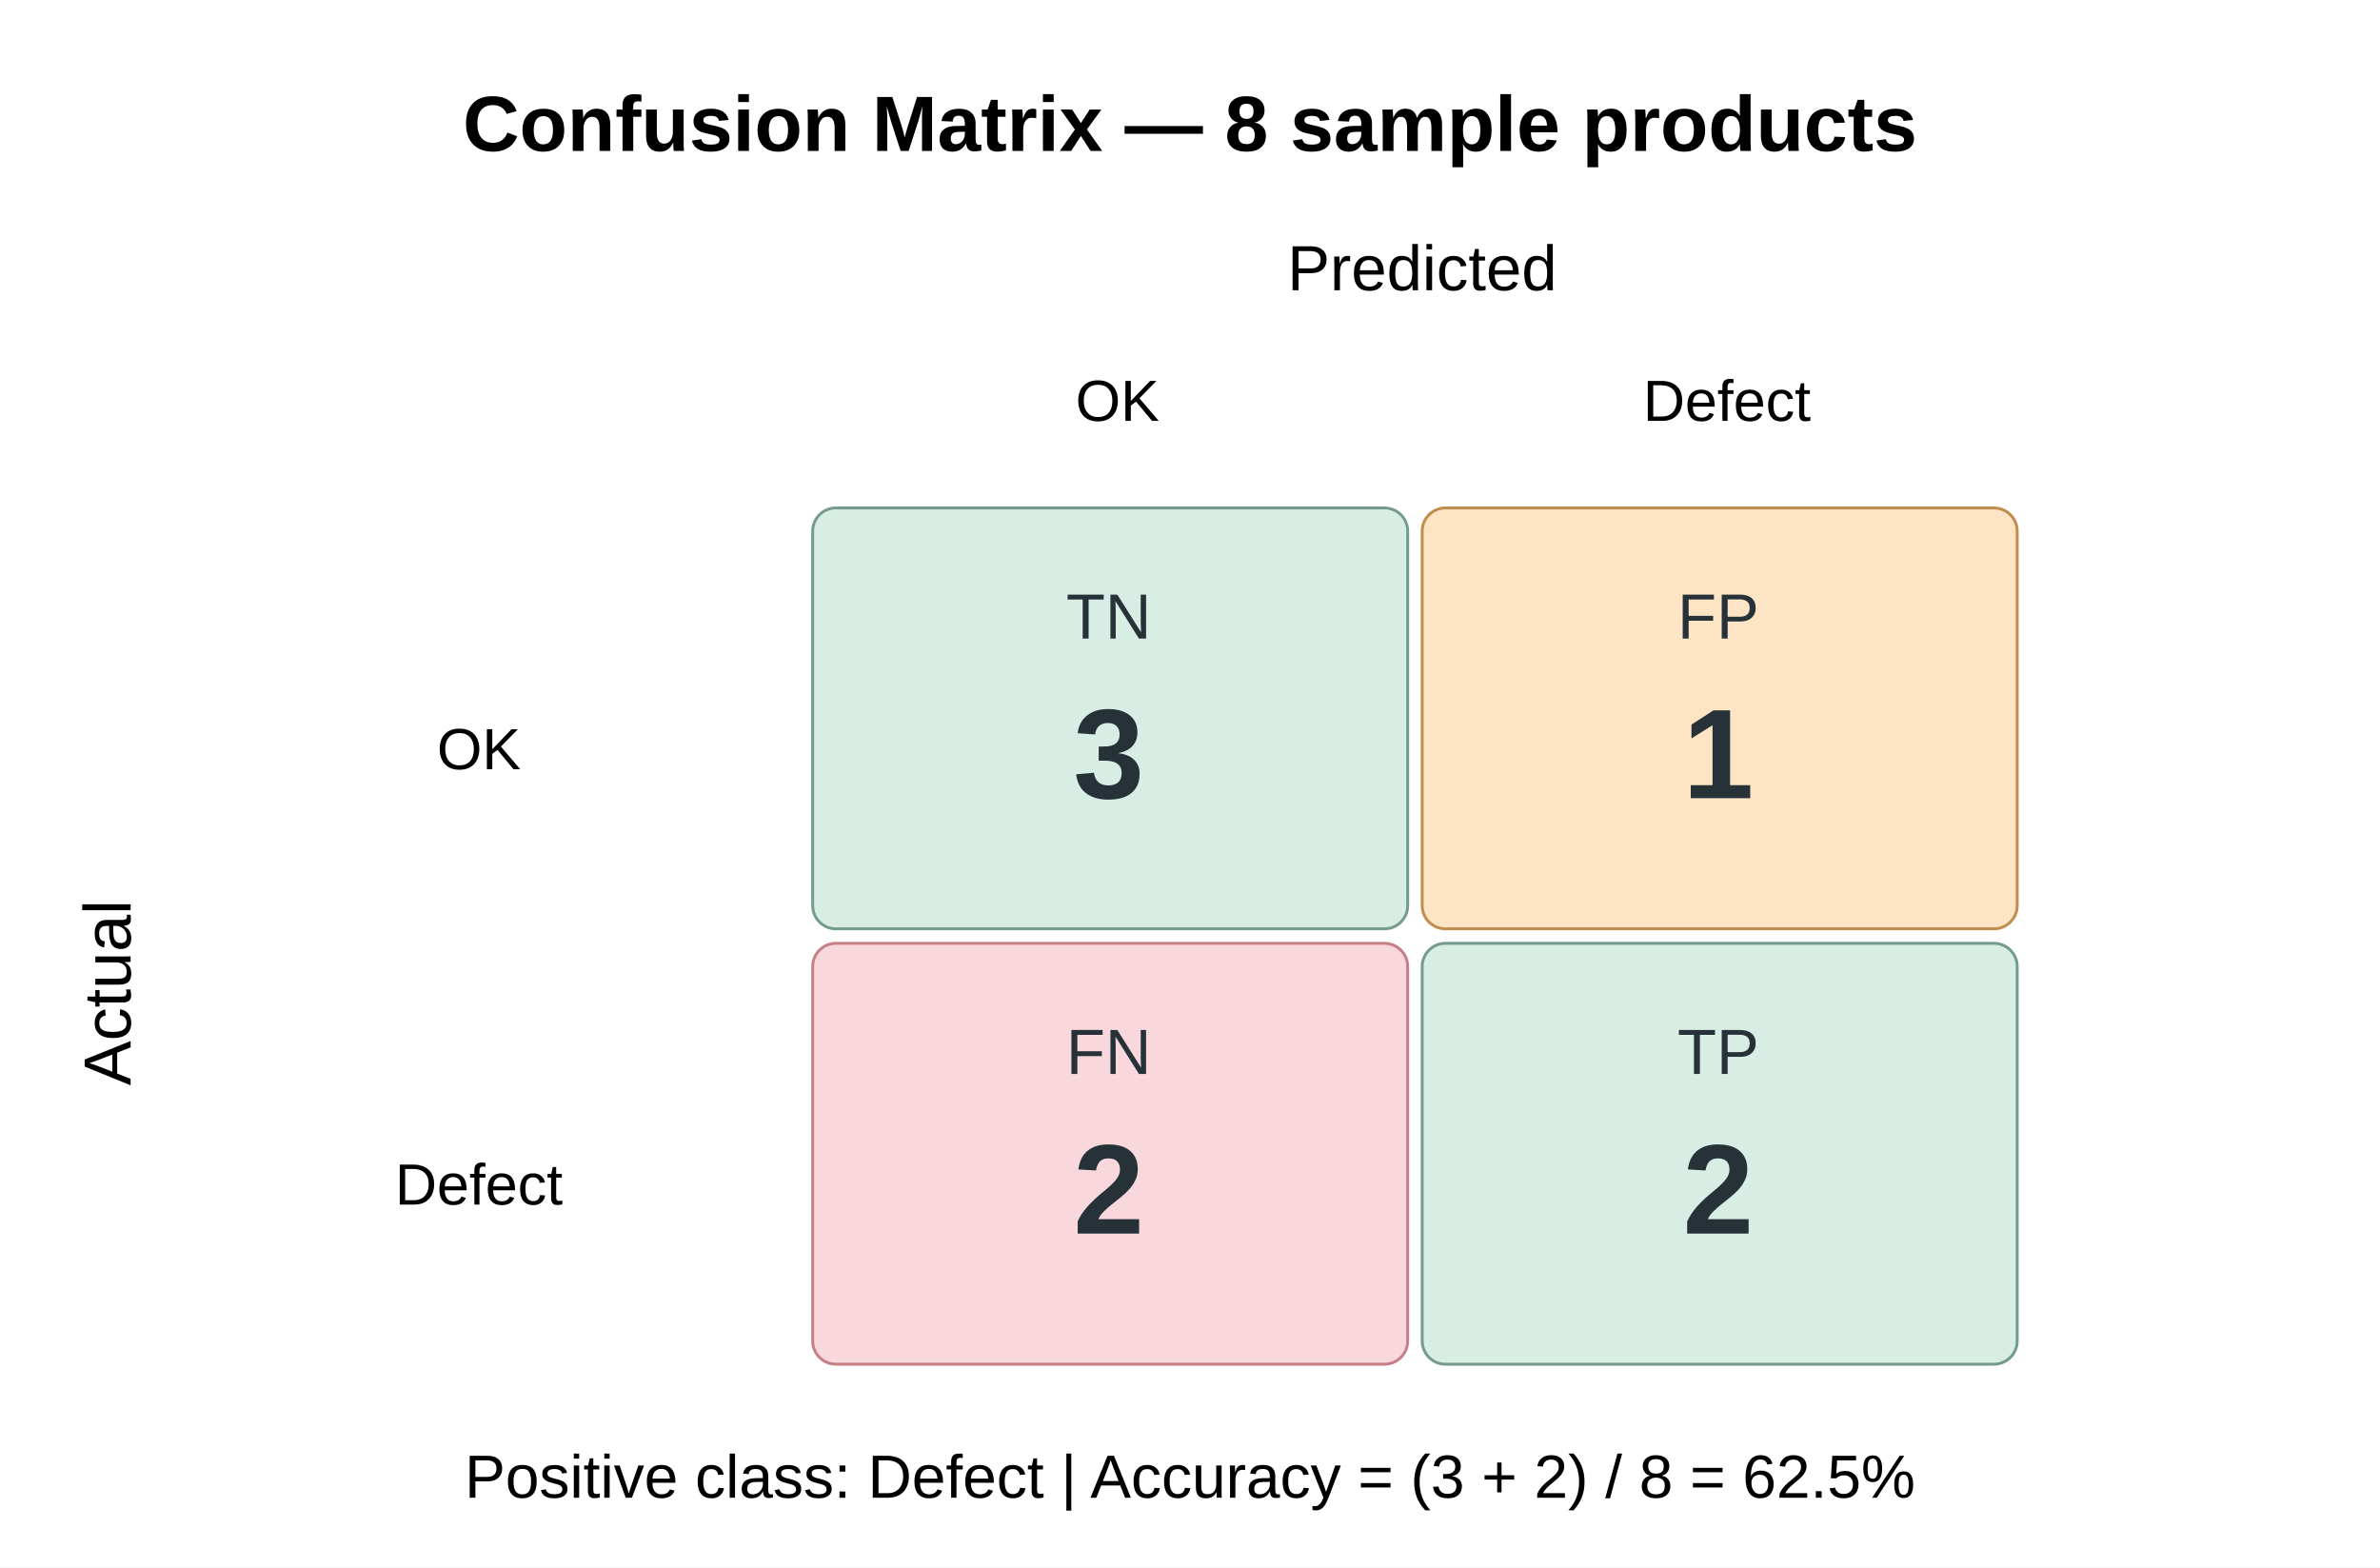
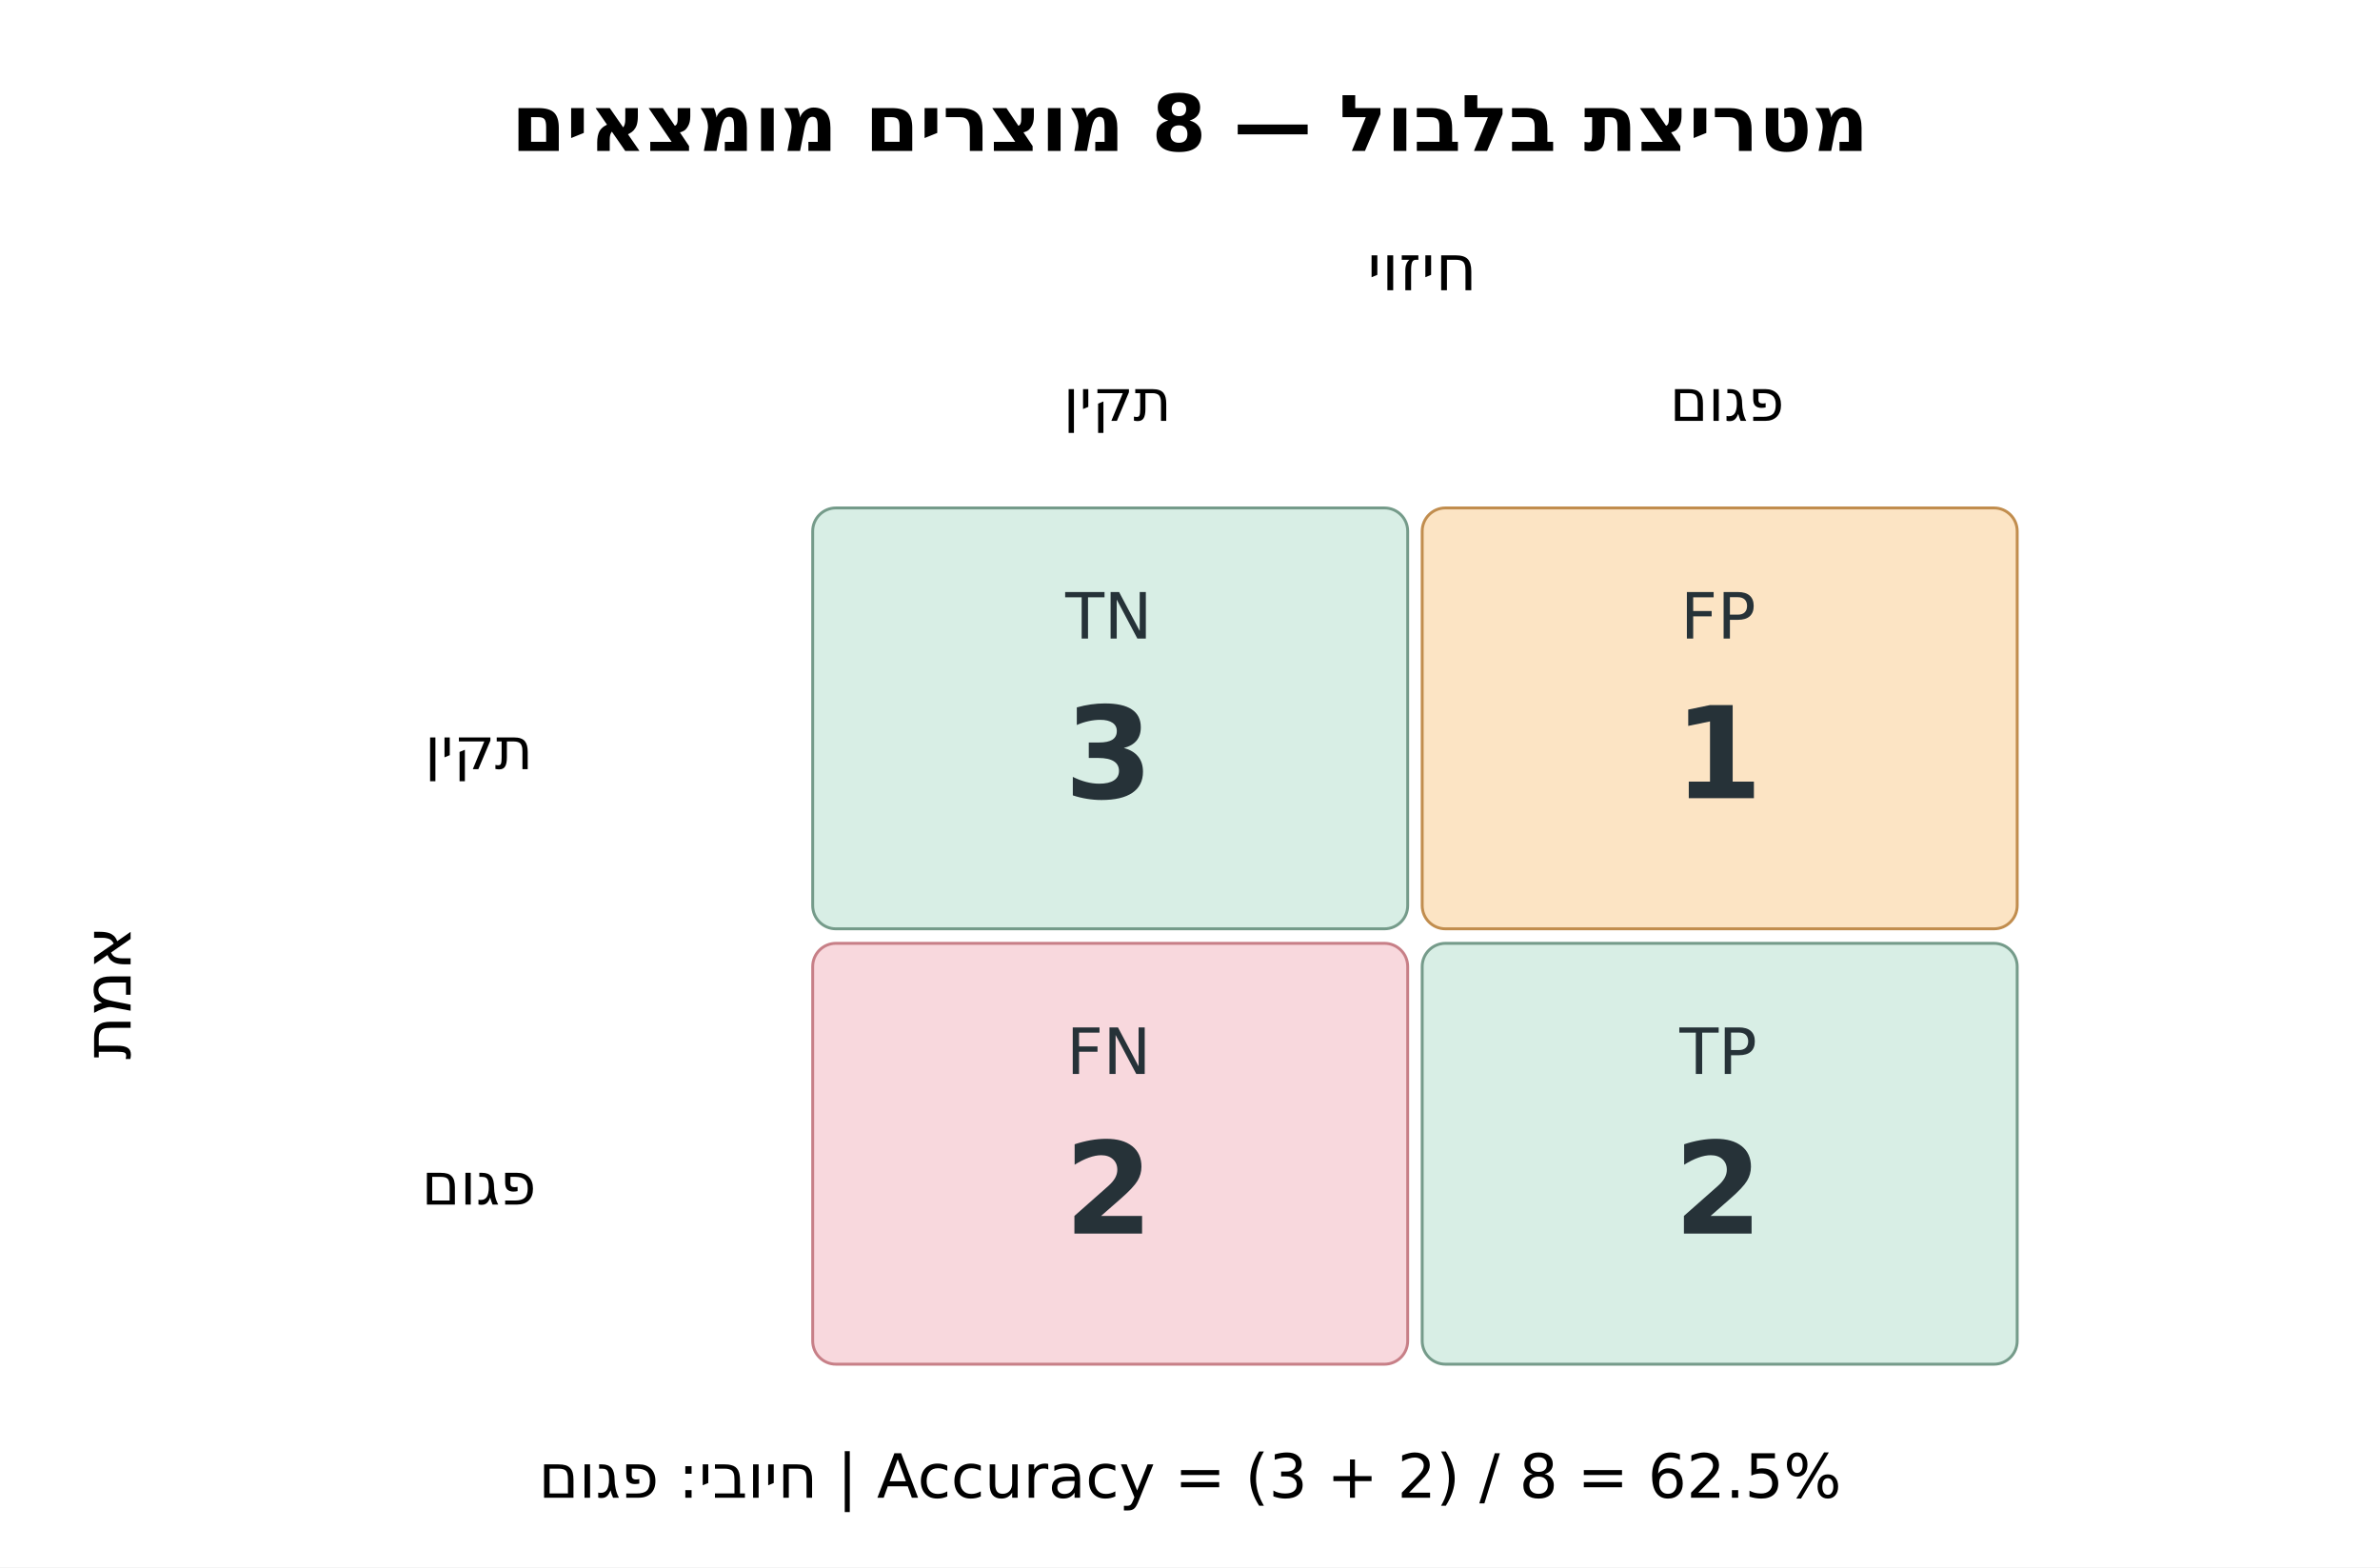
<svg xmlns="http://www.w3.org/2000/svg" viewBox="0 0 820 540">
  <rect width="820" height="540" fill="#ffffff" />
-   <text x="410" y="52" font-size="27" text-anchor="middle" font-family="Arial" font-weight="bold">Confusion Matrix — 8 sample products</text>
-   <text x="490" y="100" text-anchor="middle" font-family="Arial" font-size="22">Predicted</text>
-   <text x="385" y="145" text-anchor="middle" font-family="Arial" font-size="20">OK</text>
-   <text x="595" y="145" text-anchor="middle" font-family="Arial" font-size="20">Defect</text>
-   <text x="165" y="265" text-anchor="middle" font-family="Arial" font-size="20">OK</text>
-   <text x="165" y="415" text-anchor="middle" font-family="Arial" font-size="20">Defect</text>
-   <text x="45" y="342" text-anchor="middle" transform="rotate(-90 45 342)" font-family="Arial" font-size="23">Actual</text>
+   <text x="410" y="52" font-size="27" text-anchor="middle" font-family="DejaVu Sans,Arial" font-weight="bold">מטריצת בלבול — 8 מוצרים מומצאים</text>
+   <text x="490" y="100" text-anchor="middle" font-family="DejaVu Sans,Arial" font-size="22">חיזוי</text>
+   <text x="385" y="145" text-anchor="middle" font-family="DejaVu Sans,Arial" font-size="20">תקין</text>
+   <text x="595" y="145" text-anchor="middle" font-family="DejaVu Sans,Arial" font-size="20">פגום</text>
+   <text x="165" y="265" text-anchor="middle" font-family="DejaVu Sans,Arial" font-size="20">תקין</text>
+   <text x="165" y="415" text-anchor="middle" font-family="DejaVu Sans,Arial" font-size="20">פגום</text>
+   <text x="45" y="342" text-anchor="middle" transform="rotate(-90 45 342)" font-family="DejaVu Sans,Arial" font-size="23">אמת</text>
  <rect x="280" y="175" width="205" height="145" rx="8" fill="#d8eee5" stroke="#759b8a" />
  <rect x="490" y="175" width="205" height="145" rx="8" fill="#fce4c4" stroke="#c18d4e" />
  <rect x="280" y="325" width="205" height="145" rx="8" fill="#f8d8dd" stroke="#c77f87" />
  <rect x="490" y="325" width="205" height="145" rx="8" fill="#d8eee5" stroke="#759b8a" />
-   <g font-family="Arial" font-size="22" text-anchor="middle" fill="#263238">
+   <g font-family="DejaVu Sans,Arial" font-size="22" text-anchor="middle" fill="#263238">
    <text x="382" y="220">TN</text>
    <text x="382" y="275" font-size="44" font-weight="bold">3</text>
    <text x="592" y="220">FP</text>
    <text x="592" y="275" font-size="44" font-weight="bold">1</text>
    <text x="382" y="370">FN</text>
    <text x="382" y="425" font-size="44" font-weight="bold">2</text>
    <text x="592" y="370">TP</text>
    <text x="592" y="425" font-size="44" font-weight="bold">2</text>
  </g>
-   <text x="410" y="516" font-family="Arial" font-size="21" text-anchor="middle">Positive class: Defect | Accuracy = (3 + 2) / 8 = 62.5%</text>
+   <text x="410" y="516" font-family="DejaVu Sans,Arial" font-size="21" text-anchor="middle">חיובי: פגום | Accuracy = (3 + 2) / 8 = 62.5%</text>
</svg>
